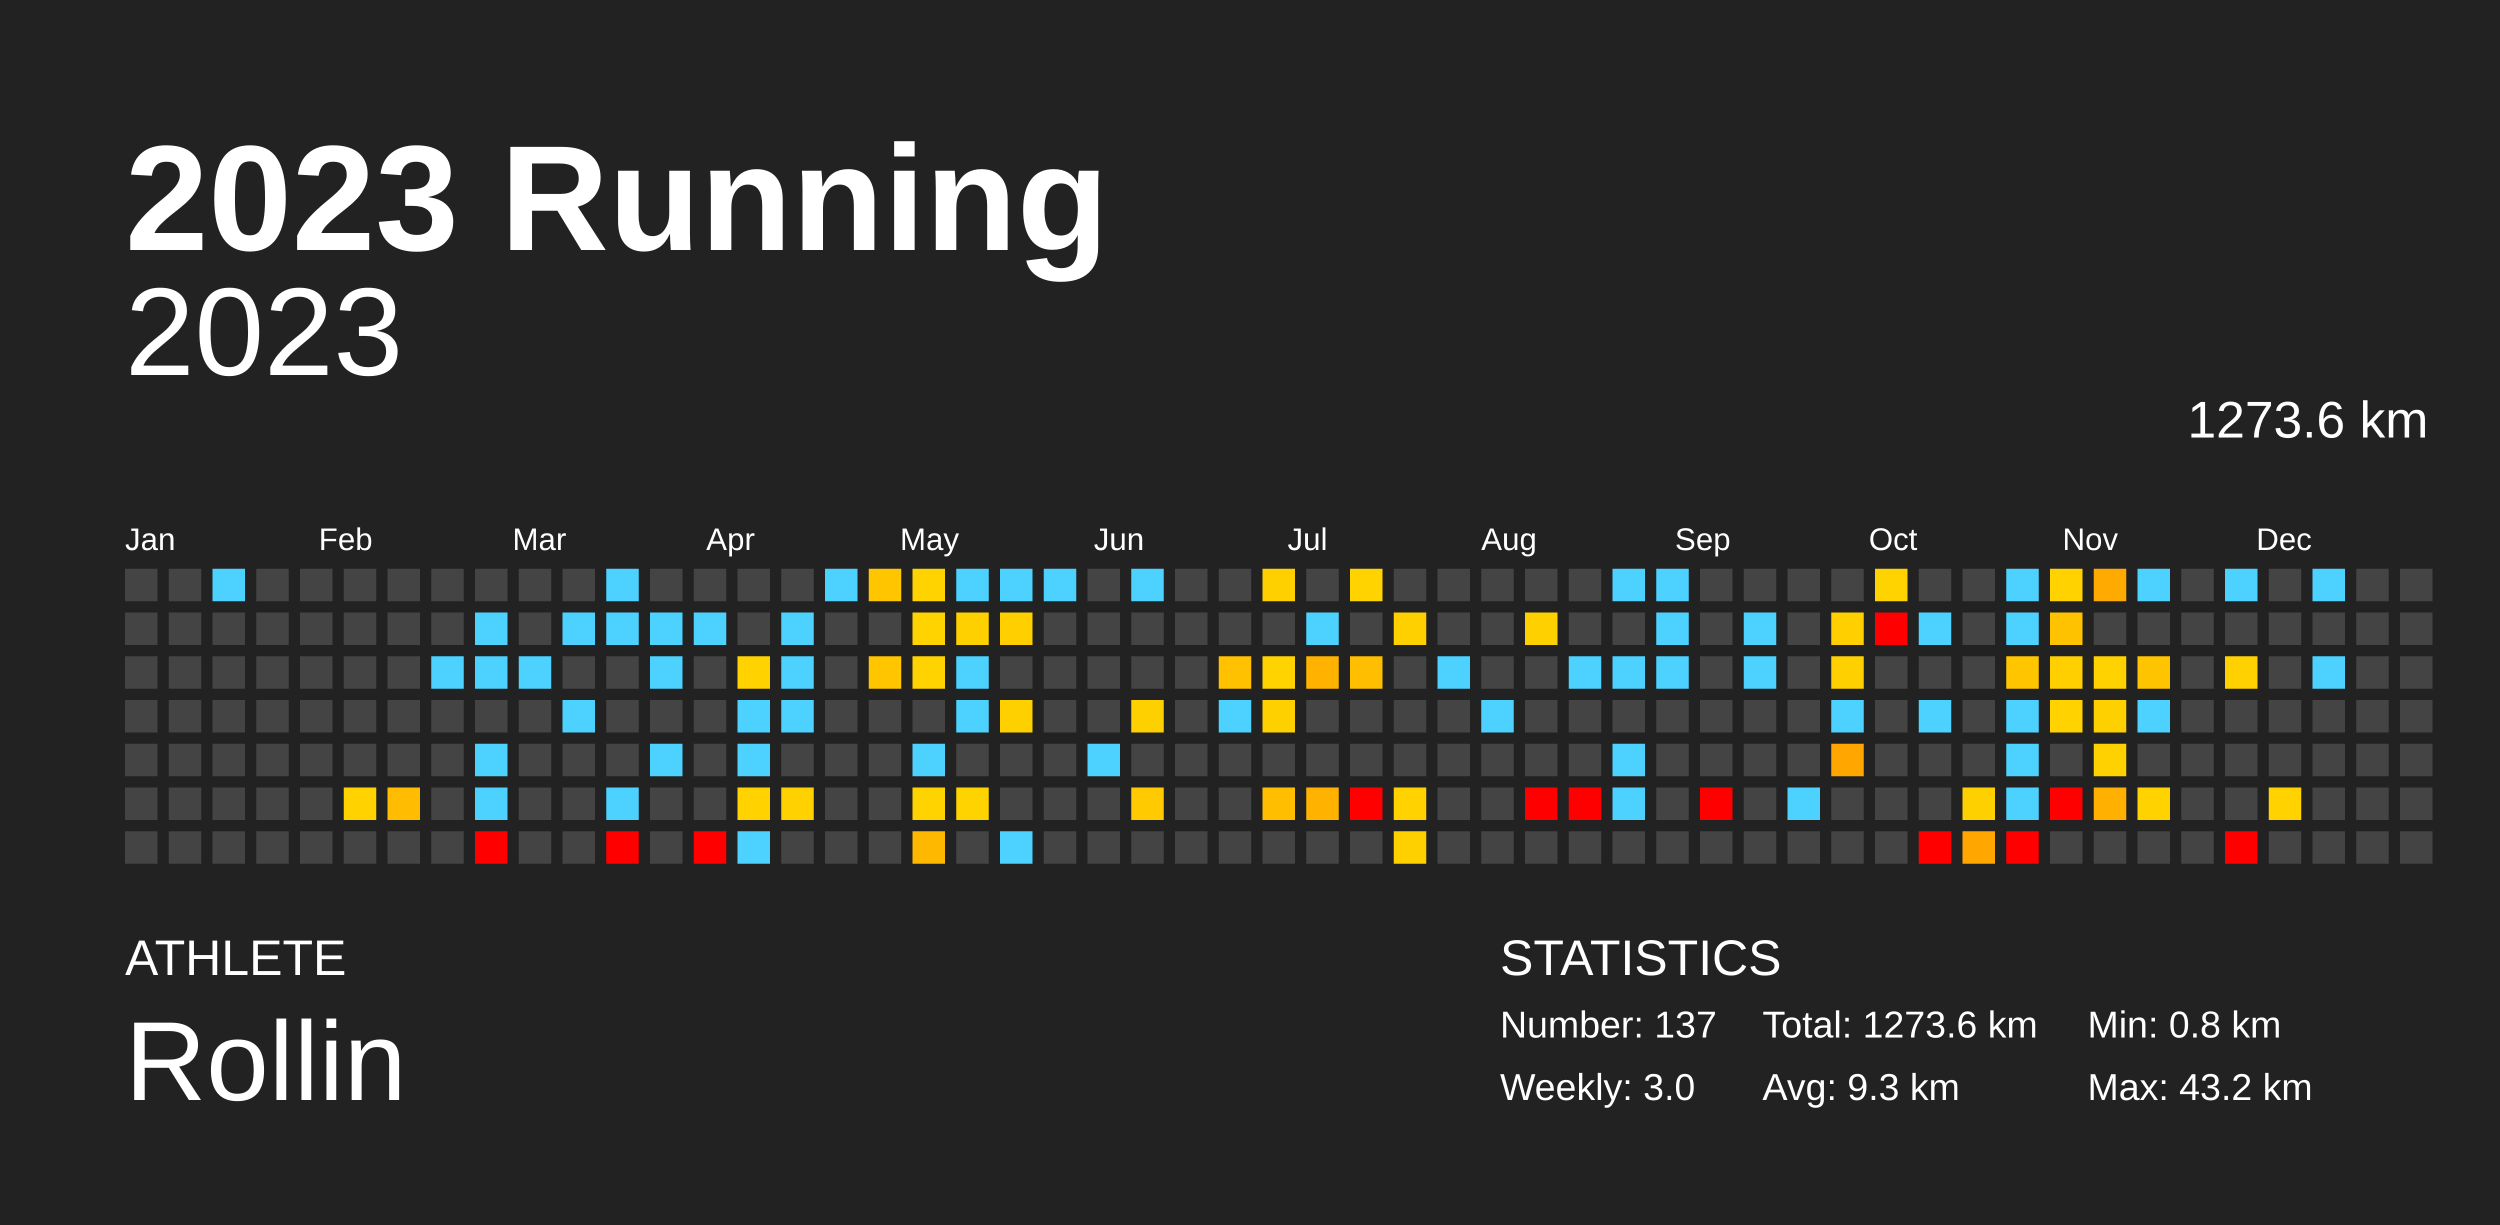
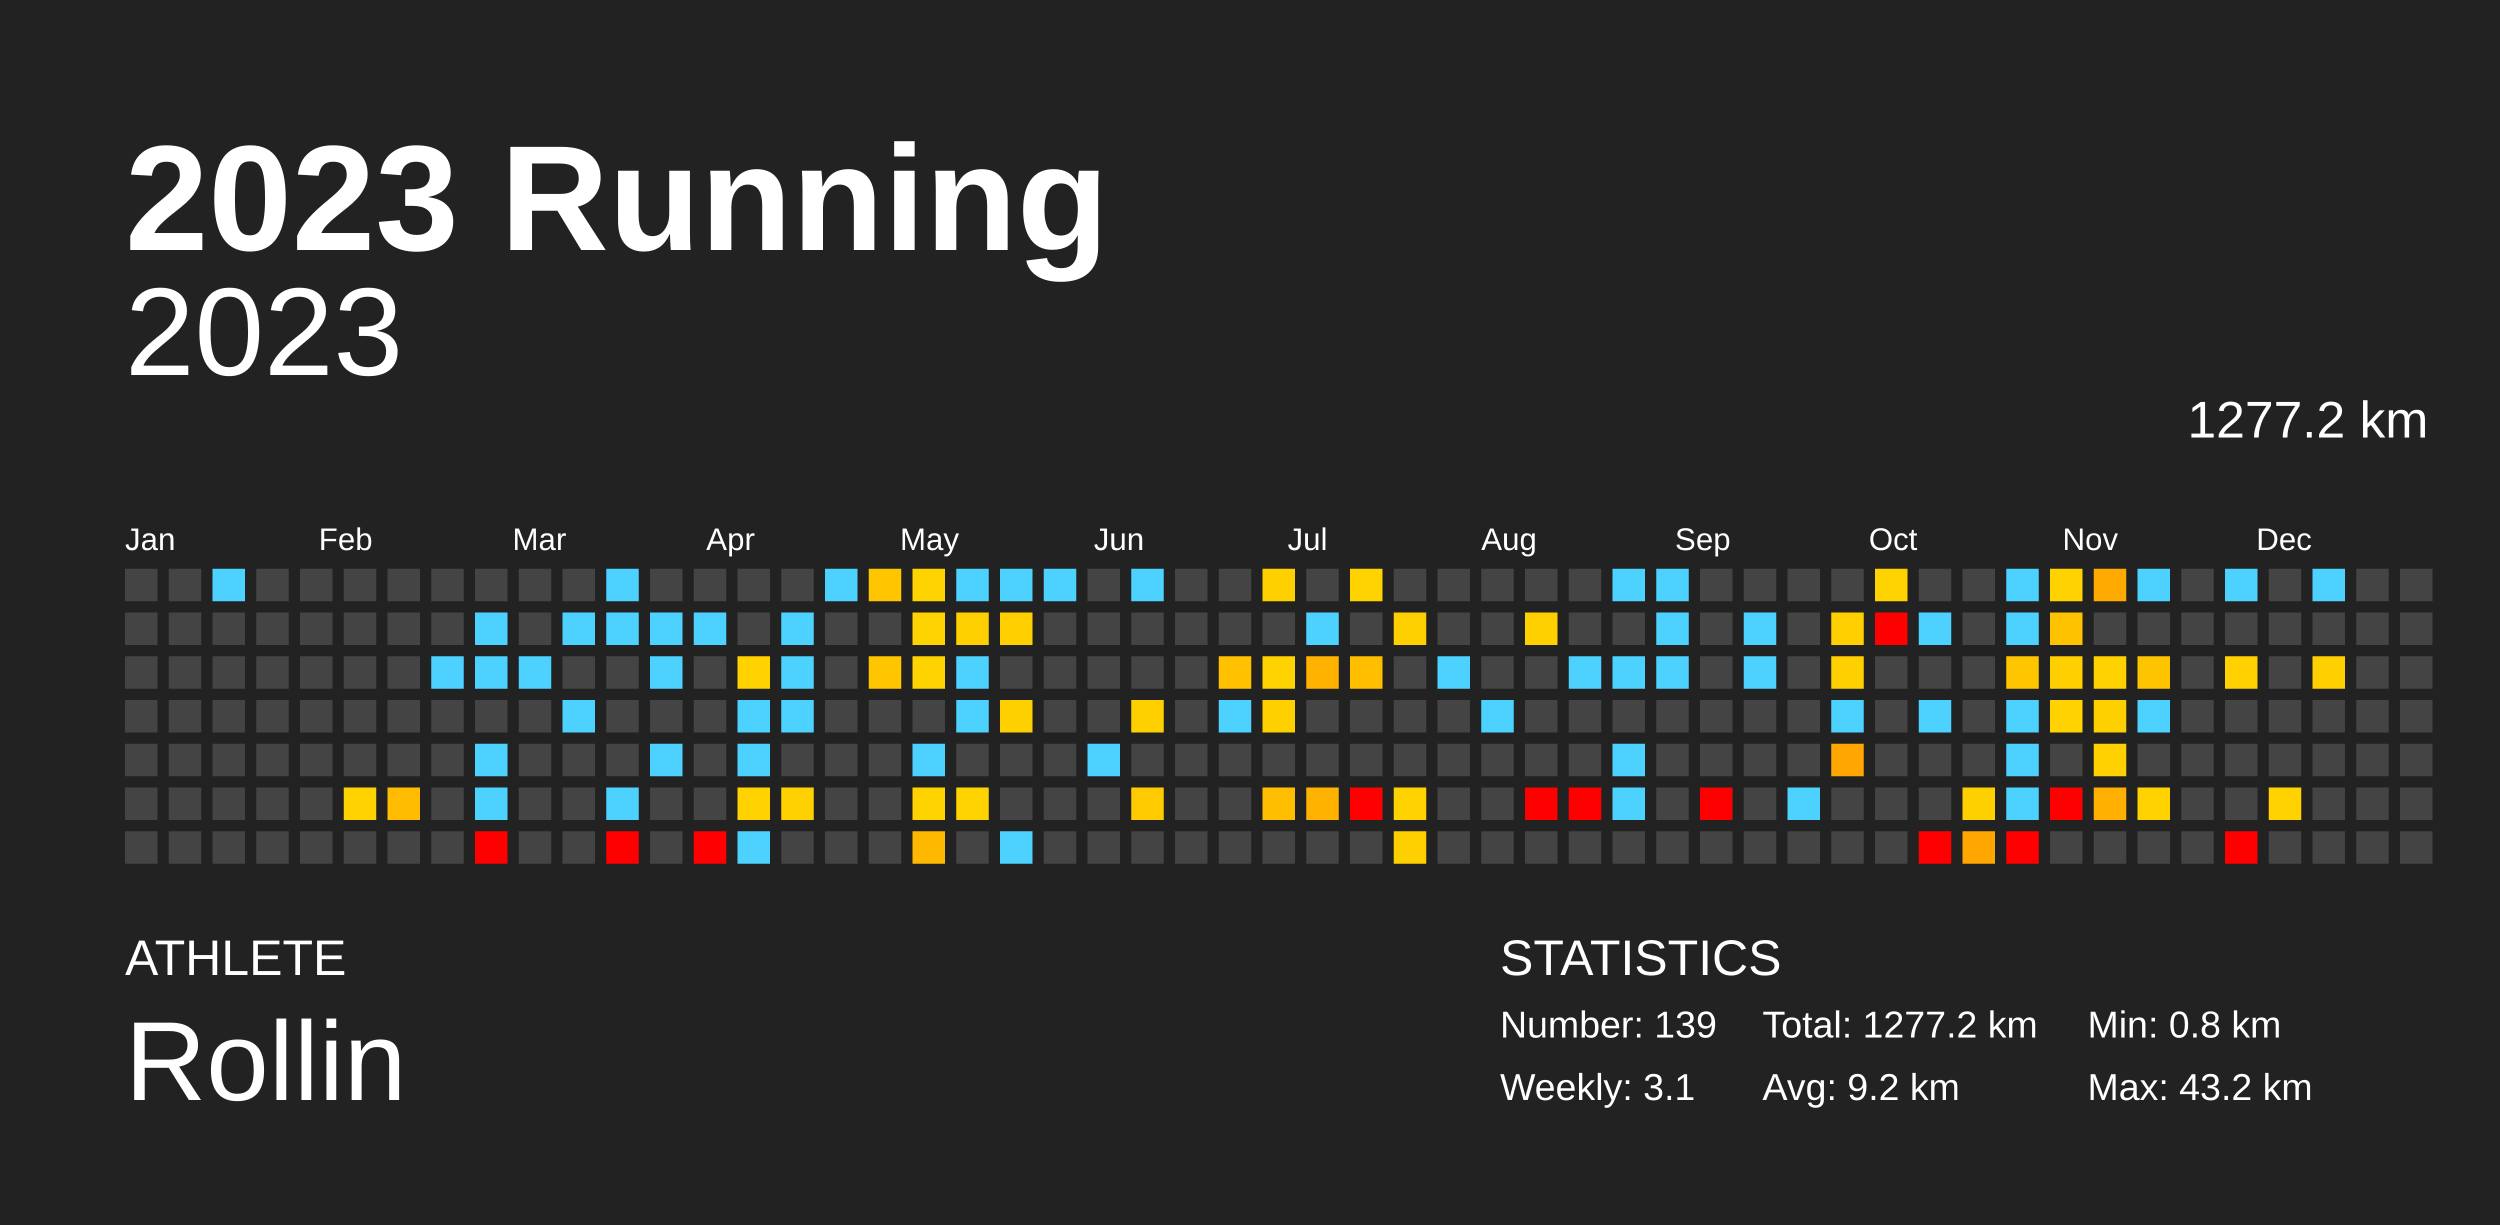
<svg xmlns="http://www.w3.org/2000/svg" baseProfile="full" height="98mm" version="1.1" viewBox="0,0,200,98" width="200mm">
  <defs />
  <rect fill="#222222" height="98" width="200" x="0" y="0" />
  <text fill="#FFFFFF" style="font-size:12px; font-family:Arial; font-weight:bold;" x="10" y="20">2023 Running</text>
  <text fill="#FFFFFF" style="font-size:4px; font-family:Arial" x="10" y="78">ATHLETE</text>
  <text fill="#FFFFFF" style="font-size:9px; font-family:Arial" x="10" y="88">Rollin</text>
  <text fill="#FFFFFF" style="font-size:4px; font-family:Arial" x="120" y="78">STATISTICS</text>
-   <text fill="#FFFFFF" style="font-size:3px; font-family:Arial" x="120" y="83">Number: 137</text>
-   <text fill="#FFFFFF" style="font-size:3px; font-family:Arial" x="120" y="88">Weekly: 3.0</text>
-   <text fill="#FFFFFF" style="font-size:3px; font-family:Arial" x="141" y="83">Total: 1273.6 km</text>
-   <text fill="#FFFFFF" style="font-size:3px; font-family:Arial" x="141" y="88">Avg: 9.3 km</text>
+   <text fill="#FFFFFF" style="font-size:3px; font-family:Arial" x="120" y="83">Number: 139</text>
+   <text fill="#FFFFFF" style="font-size:3px; font-family:Arial" x="120" y="88">Weekly: 3.1</text>
+   <text fill="#FFFFFF" style="font-size:3px; font-family:Arial" x="141" y="83">Total: 1277.2 km</text>
+   <text fill="#FFFFFF" style="font-size:3px; font-family:Arial" x="141" y="88">Avg: 9.2 km</text>
  <text fill="#FFFFFF" style="font-size:3px; font-family:Arial" x="167" y="83">Min: 0.8 km</text>
  <text fill="#FFFFFF" style="font-size:3px; font-family:Arial" x="167" y="88">Max: 43.2 km</text>
  <text alignment-baseline="hanging" fill="#FFFFFF" style="font-size:10.0px; font-family:Arial;" x="10" y="30">2023</text>
-   <text alignment-baseline="hanging" fill="#FFFFFF" style="font-size:4.125px; font-family:Arial;" x="175" y="35">1273.6 km</text>
+   <text alignment-baseline="hanging" fill="#FFFFFF" style="font-size:4.125px; font-family:Arial;" x="175" y="35">1277.2 km</text>
  <text fill="#FFFFFF" style="font-size:2.5px; font-family:Arial" x="10.0" y="44">Jan</text>
  <text fill="#FFFFFF" style="font-size:2.5px; font-family:Arial" x="25.5" y="44">Feb</text>
  <text fill="#FFFFFF" style="font-size:2.5px; font-family:Arial" x="41.0" y="44">Mar</text>
  <text fill="#FFFFFF" style="font-size:2.5px; font-family:Arial" x="56.5" y="44">Apr</text>
  <text fill="#FFFFFF" style="font-size:2.5px; font-family:Arial" x="72.0" y="44">May</text>
  <text fill="#FFFFFF" style="font-size:2.5px; font-family:Arial" x="87.5" y="44">Jun</text>
  <text fill="#FFFFFF" style="font-size:2.5px; font-family:Arial" x="103.0" y="44">Jul</text>
  <text fill="#FFFFFF" style="font-size:2.5px; font-family:Arial" x="118.5" y="44">Aug</text>
  <text fill="#FFFFFF" style="font-size:2.5px; font-family:Arial" x="134.0" y="44">Sep</text>
  <text fill="#FFFFFF" style="font-size:2.5px; font-family:Arial" x="149.5" y="44">Oct</text>
  <text fill="#FFFFFF" style="font-size:2.5px; font-family:Arial" x="165.0" y="44">Nov</text>
  <text fill="#FFFFFF" style="font-size:2.5px; font-family:Arial" x="180.5" y="44">Dec</text>
  <rect fill="#444444" height="2.6" width="2.6" x="10.0" y="45.5" />
  <rect fill="#444444" height="2.6" width="2.6" x="10.0" y="49.0" />
  <rect fill="#444444" height="2.6" width="2.6" x="10.0" y="52.5" />
  <rect fill="#444444" height="2.6" width="2.6" x="10.0" y="56.0" />
  <rect fill="#444444" height="2.6" width="2.6" x="10.0" y="59.5" />
  <rect fill="#444444" height="2.6" width="2.6" x="10.0" y="63.0" />
  <rect fill="#444444" height="2.6" width="2.6" x="10.0" y="66.5" />
  <rect fill="#444444" height="2.6" width="2.6" x="13.5" y="45.5" />
  <rect fill="#444444" height="2.6" width="2.6" x="13.5" y="49.0" />
  <rect fill="#444444" height="2.6" width="2.6" x="13.5" y="52.5" />
  <rect fill="#444444" height="2.6" width="2.6" x="13.5" y="56.0" />
  <rect fill="#444444" height="2.6" width="2.6" x="13.5" y="59.5" />
  <rect fill="#444444" height="2.6" width="2.6" x="13.5" y="63.0" />
  <rect fill="#444444" height="2.6" width="2.6" x="13.5" y="66.5" />
  <rect fill="#4dd2ff" height="2.6" width="2.6" x="17.0" y="45.5" />
  <rect fill="#444444" height="2.6" width="2.6" x="17.0" y="49.0" />
  <rect fill="#444444" height="2.6" width="2.6" x="17.0" y="52.5" />
  <rect fill="#444444" height="2.6" width="2.6" x="17.0" y="56.0" />
  <rect fill="#444444" height="2.6" width="2.6" x="17.0" y="59.5" />
  <rect fill="#444444" height="2.6" width="2.6" x="17.0" y="63.0" />
  <rect fill="#444444" height="2.6" width="2.6" x="17.0" y="66.5" />
  <rect fill="#444444" height="2.6" width="2.6" x="20.5" y="45.5" />
  <rect fill="#444444" height="2.6" width="2.6" x="20.5" y="49.0" />
  <rect fill="#444444" height="2.6" width="2.6" x="20.5" y="52.5" />
  <rect fill="#444444" height="2.6" width="2.6" x="20.5" y="56.0" />
  <rect fill="#444444" height="2.6" width="2.6" x="20.5" y="59.5" />
  <rect fill="#444444" height="2.6" width="2.6" x="20.5" y="63.0" />
  <rect fill="#444444" height="2.6" width="2.6" x="20.5" y="66.5" />
  <rect fill="#444444" height="2.6" width="2.6" x="24.0" y="45.5" />
  <rect fill="#444444" height="2.6" width="2.6" x="24.0" y="49.0" />
  <rect fill="#444444" height="2.6" width="2.6" x="24.0" y="52.5" />
  <rect fill="#444444" height="2.6" width="2.6" x="24.0" y="56.0" />
  <rect fill="#444444" height="2.6" width="2.6" x="24.0" y="59.5" />
  <rect fill="#444444" height="2.6" width="2.6" x="24.0" y="63.0" />
  <rect fill="#444444" height="2.6" width="2.6" x="24.0" y="66.5" />
  <rect fill="#444444" height="2.6" width="2.6" x="27.5" y="45.5" />
  <rect fill="#444444" height="2.6" width="2.6" x="27.5" y="49.0" />
  <rect fill="#444444" height="2.6" width="2.6" x="27.5" y="52.5" />
  <rect fill="#444444" height="2.6" width="2.6" x="27.5" y="56.0" />
  <rect fill="#444444" height="2.6" width="2.6" x="27.5" y="59.5" />
  <rect fill="#ffd200" height="2.6" width="2.6" x="27.5" y="63.0" />
  <rect fill="#444444" height="2.6" width="2.6" x="27.5" y="66.5" />
  <rect fill="#444444" height="2.6" width="2.6" x="31.0" y="45.5" />
  <rect fill="#444444" height="2.6" width="2.6" x="31.0" y="49.0" />
  <rect fill="#444444" height="2.6" width="2.6" x="31.0" y="52.5" />
  <rect fill="#444444" height="2.6" width="2.6" x="31.0" y="56.0" />
  <rect fill="#444444" height="2.6" width="2.6" x="31.0" y="59.5" />
  <rect fill="#ffbc00" height="2.6" width="2.6" x="31.0" y="63.0" />
  <rect fill="#444444" height="2.6" width="2.6" x="31.0" y="66.5" />
  <rect fill="#444444" height="2.6" width="2.6" x="34.5" y="45.5" />
  <rect fill="#444444" height="2.6" width="2.6" x="34.5" y="49.0" />
  <rect fill="#4dd2ff" height="2.6" width="2.6" x="34.5" y="52.5" />
  <rect fill="#444444" height="2.6" width="2.6" x="34.5" y="56.0" />
  <rect fill="#444444" height="2.6" width="2.6" x="34.5" y="59.5" />
  <rect fill="#444444" height="2.6" width="2.6" x="34.5" y="63.0" />
  <rect fill="#444444" height="2.6" width="2.6" x="34.5" y="66.5" />
  <rect fill="#444444" height="2.6" width="2.6" x="38.0" y="45.5" />
  <rect fill="#4dd2ff" height="2.6" width="2.6" x="38.0" y="49.0" />
  <rect fill="#4dd2ff" height="2.6" width="2.6" x="38.0" y="52.5" />
  <rect fill="#444444" height="2.6" width="2.6" x="38.0" y="56.0" />
  <rect fill="#4dd2ff" height="2.6" width="2.6" x="38.0" y="59.5" />
  <rect fill="#4dd2ff" height="2.6" width="2.6" x="38.0" y="63.0" />
  <rect fill="red" height="2.6" width="2.6" x="38.0" y="66.5" />
  <rect fill="#444444" height="2.6" width="2.6" x="41.5" y="45.5" />
  <rect fill="#444444" height="2.6" width="2.6" x="41.5" y="49.0" />
  <rect fill="#4dd2ff" height="2.6" width="2.6" x="41.5" y="52.5" />
  <rect fill="#444444" height="2.6" width="2.6" x="41.5" y="56.0" />
  <rect fill="#444444" height="2.6" width="2.6" x="41.5" y="59.5" />
  <rect fill="#444444" height="2.6" width="2.6" x="41.5" y="63.0" />
  <rect fill="#444444" height="2.6" width="2.6" x="41.5" y="66.5" />
  <rect fill="#444444" height="2.6" width="2.6" x="45.0" y="45.5" />
  <rect fill="#4dd2ff" height="2.6" width="2.6" x="45.0" y="49.0" />
  <rect fill="#444444" height="2.6" width="2.6" x="45.0" y="52.5" />
  <rect fill="#4dd2ff" height="2.6" width="2.6" x="45.0" y="56.0" />
  <rect fill="#444444" height="2.6" width="2.6" x="45.0" y="59.5" />
  <rect fill="#444444" height="2.6" width="2.6" x="45.0" y="63.0" />
  <rect fill="#444444" height="2.6" width="2.6" x="45.0" y="66.5" />
  <rect fill="#4dd2ff" height="2.6" width="2.6" x="48.5" y="45.5" />
  <rect fill="#4dd2ff" height="2.6" width="2.6" x="48.5" y="49.0" />
  <rect fill="#444444" height="2.6" width="2.6" x="48.5" y="52.5" />
  <rect fill="#444444" height="2.6" width="2.6" x="48.5" y="56.0" />
  <rect fill="#444444" height="2.6" width="2.6" x="48.5" y="59.5" />
  <rect fill="#4dd2ff" height="2.6" width="2.6" x="48.5" y="63.0" />
  <rect fill="red" height="2.6" width="2.6" x="48.5" y="66.5" />
  <rect fill="#444444" height="2.6" width="2.6" x="52.0" y="45.5" />
  <rect fill="#4dd2ff" height="2.6" width="2.6" x="52.0" y="49.0" />
  <rect fill="#4dd2ff" height="2.6" width="2.6" x="52.0" y="52.5" />
  <rect fill="#444444" height="2.6" width="2.6" x="52.0" y="56.0" />
  <rect fill="#4dd2ff" height="2.6" width="2.6" x="52.0" y="59.5" />
  <rect fill="#444444" height="2.6" width="2.6" x="52.0" y="63.0" />
  <rect fill="#444444" height="2.6" width="2.6" x="52.0" y="66.5" />
  <rect fill="#444444" height="2.6" width="2.6" x="55.5" y="45.5" />
  <rect fill="#4dd2ff" height="2.6" width="2.6" x="55.5" y="49.0" />
  <rect fill="#444444" height="2.6" width="2.6" x="55.5" y="52.5" />
  <rect fill="#444444" height="2.6" width="2.6" x="55.5" y="56.0" />
  <rect fill="#444444" height="2.6" width="2.6" x="55.5" y="59.5" />
  <rect fill="#444444" height="2.6" width="2.6" x="55.5" y="63.0" />
  <rect fill="red" height="2.6" width="2.6" x="55.5" y="66.5" />
  <rect fill="#444444" height="2.6" width="2.6" x="59.0" y="45.5" />
  <rect fill="#444444" height="2.6" width="2.6" x="59.0" y="49.0" />
  <rect fill="#ffd200" height="2.6" width="2.6" x="59.0" y="52.5" />
  <rect fill="#4dd2ff" height="2.6" width="2.6" x="59.0" y="56.0" />
  <rect fill="#4dd2ff" height="2.6" width="2.6" x="59.0" y="59.5" />
  <rect fill="#ffd200" height="2.6" width="2.6" x="59.0" y="63.0" />
  <rect fill="#4dd2ff" height="2.6" width="2.6" x="59.0" y="66.5" />
  <rect fill="#444444" height="2.6" width="2.6" x="62.5" y="45.5" />
  <rect fill="#4dd2ff" height="2.6" width="2.6" x="62.5" y="49.0" />
  <rect fill="#4dd2ff" height="2.6" width="2.6" x="62.5" y="52.5" />
  <rect fill="#4dd2ff" height="2.6" width="2.6" x="62.5" y="56.0" />
  <rect fill="#444444" height="2.6" width="2.6" x="62.5" y="59.5" />
  <rect fill="#ffd100" height="2.6" width="2.6" x="62.5" y="63.0" />
  <rect fill="#444444" height="2.6" width="2.6" x="62.5" y="66.5" />
  <rect fill="#4dd2ff" height="2.6" width="2.6" x="66.0" y="45.5" />
  <rect fill="#444444" height="2.6" width="2.6" x="66.0" y="49.0" />
  <rect fill="#444444" height="2.6" width="2.6" x="66.0" y="52.5" />
  <rect fill="#444444" height="2.6" width="2.6" x="66.0" y="56.0" />
  <rect fill="#444444" height="2.6" width="2.6" x="66.0" y="59.5" />
  <rect fill="#444444" height="2.6" width="2.6" x="66.0" y="63.0" />
  <rect fill="#444444" height="2.6" width="2.6" x="66.0" y="66.5" />
  <rect fill="#ffc600" height="2.6" width="2.6" x="69.5" y="45.5" />
  <rect fill="#444444" height="2.6" width="2.6" x="69.5" y="49.0" />
  <rect fill="#ffc600" height="2.6" width="2.6" x="69.5" y="52.5" />
  <rect fill="#444444" height="2.6" width="2.6" x="69.5" y="56.0" />
  <rect fill="#444444" height="2.6" width="2.6" x="69.5" y="59.5" />
  <rect fill="#444444" height="2.6" width="2.6" x="69.5" y="63.0" />
  <rect fill="#444444" height="2.6" width="2.6" x="69.5" y="66.5" />
  <rect fill="#ffd300" height="2.6" width="2.6" x="73.0" y="45.5" />
  <rect fill="#ffd300" height="2.6" width="2.6" x="73.0" y="49.0" />
  <rect fill="#ffd300" height="2.6" width="2.6" x="73.0" y="52.5" />
  <rect fill="#444444" height="2.6" width="2.6" x="73.0" y="56.0" />
  <rect fill="#4dd2ff" height="2.6" width="2.6" x="73.0" y="59.5" />
  <rect fill="#ffd300" height="2.6" width="2.6" x="73.0" y="63.0" />
  <rect fill="#ffb800" height="2.6" width="2.6" x="73.0" y="66.5" />
  <rect fill="#4dd2ff" height="2.6" width="2.6" x="76.5" y="45.5" />
  <rect fill="#ffd000" height="2.6" width="2.6" x="76.5" y="49.0" />
  <rect fill="#4dd2ff" height="2.6" width="2.6" x="76.5" y="52.5" />
  <rect fill="#4dd2ff" height="2.6" width="2.6" x="76.5" y="56.0" />
  <rect fill="#444444" height="2.6" width="2.6" x="76.5" y="59.5" />
  <rect fill="#ffd300" height="2.6" width="2.6" x="76.5" y="63.0" />
  <rect fill="#444444" height="2.6" width="2.6" x="76.5" y="66.5" />
  <rect fill="#4dd2ff" height="2.6" width="2.6" x="80.0" y="45.5" />
  <rect fill="#ffcf00" height="2.6" width="2.6" x="80.0" y="49.0" />
  <rect fill="#444444" height="2.6" width="2.6" x="80.0" y="52.5" />
  <rect fill="#ffd000" height="2.6" width="2.6" x="80.0" y="56.0" />
  <rect fill="#444444" height="2.6" width="2.6" x="80.0" y="59.5" />
  <rect fill="#444444" height="2.6" width="2.6" x="80.0" y="63.0" />
  <rect fill="#4dd2ff" height="2.6" width="2.6" x="80.0" y="66.5" />
  <rect fill="#4dd2ff" height="2.6" width="2.6" x="83.5" y="45.5" />
  <rect fill="#444444" height="2.6" width="2.6" x="83.5" y="49.0" />
  <rect fill="#444444" height="2.6" width="2.6" x="83.5" y="52.5" />
  <rect fill="#444444" height="2.6" width="2.6" x="83.5" y="56.0" />
  <rect fill="#444444" height="2.6" width="2.6" x="83.5" y="59.5" />
  <rect fill="#444444" height="2.6" width="2.6" x="83.5" y="63.0" />
  <rect fill="#444444" height="2.6" width="2.6" x="83.5" y="66.5" />
  <rect fill="#444444" height="2.6" width="2.6" x="87.0" y="45.5" />
  <rect fill="#444444" height="2.6" width="2.6" x="87.0" y="49.0" />
  <rect fill="#444444" height="2.6" width="2.6" x="87.0" y="52.5" />
  <rect fill="#444444" height="2.6" width="2.6" x="87.0" y="56.0" />
  <rect fill="#4dd2ff" height="2.6" width="2.6" x="87.0" y="59.5" />
  <rect fill="#444444" height="2.6" width="2.6" x="87.0" y="63.0" />
  <rect fill="#444444" height="2.6" width="2.6" x="87.0" y="66.5" />
  <rect fill="#4dd2ff" height="2.6" width="2.6" x="90.5" y="45.5" />
  <rect fill="#444444" height="2.6" width="2.6" x="90.5" y="49.0" />
  <rect fill="#444444" height="2.6" width="2.6" x="90.5" y="52.5" />
  <rect fill="#ffd000" height="2.6" width="2.6" x="90.5" y="56.0" />
  <rect fill="#444444" height="2.6" width="2.6" x="90.5" y="59.5" />
  <rect fill="#ffca00" height="2.6" width="2.6" x="90.5" y="63.0" />
  <rect fill="#444444" height="2.6" width="2.6" x="90.5" y="66.5" />
  <rect fill="#444444" height="2.6" width="2.6" x="94.0" y="45.5" />
  <rect fill="#444444" height="2.6" width="2.6" x="94.0" y="49.0" />
  <rect fill="#444444" height="2.6" width="2.6" x="94.0" y="52.5" />
  <rect fill="#444444" height="2.6" width="2.6" x="94.0" y="56.0" />
  <rect fill="#444444" height="2.6" width="2.6" x="94.0" y="59.5" />
  <rect fill="#444444" height="2.6" width="2.6" x="94.0" y="63.0" />
  <rect fill="#444444" height="2.6" width="2.6" x="94.0" y="66.5" />
  <rect fill="#444444" height="2.6" width="2.6" x="97.5" y="45.5" />
  <rect fill="#444444" height="2.6" width="2.6" x="97.5" y="49.0" />
  <rect fill="#ffc100" height="2.6" width="2.6" x="97.5" y="52.5" />
  <rect fill="#4dd2ff" height="2.6" width="2.6" x="97.5" y="56.0" />
  <rect fill="#444444" height="2.6" width="2.6" x="97.5" y="59.5" />
  <rect fill="#444444" height="2.6" width="2.6" x="97.5" y="63.0" />
  <rect fill="#444444" height="2.6" width="2.6" x="97.5" y="66.5" />
  <rect fill="#ffd000" height="2.6" width="2.6" x="101.0" y="45.5" />
  <rect fill="#444444" height="2.6" width="2.6" x="101.0" y="49.0" />
  <rect fill="#ffd300" height="2.6" width="2.6" x="101.0" y="52.5" />
  <rect fill="#ffd000" height="2.6" width="2.6" x="101.0" y="56.0" />
  <rect fill="#444444" height="2.6" width="2.6" x="101.0" y="59.5" />
  <rect fill="#ffbf00" height="2.6" width="2.6" x="101.0" y="63.0" />
  <rect fill="#444444" height="2.6" width="2.6" x="101.0" y="66.5" />
  <rect fill="#444444" height="2.6" width="2.6" x="104.5" y="45.5" />
  <rect fill="#4dd2ff" height="2.6" width="2.6" x="104.5" y="49.0" />
  <rect fill="#ffb300" height="2.6" width="2.6" x="104.5" y="52.5" />
  <rect fill="#444444" height="2.6" width="2.6" x="104.5" y="56.0" />
  <rect fill="#444444" height="2.6" width="2.6" x="104.5" y="59.5" />
  <rect fill="#ffb300" height="2.6" width="2.6" x="104.5" y="63.0" />
  <rect fill="#444444" height="2.6" width="2.6" x="104.5" y="66.5" />
  <rect fill="#ffd300" height="2.6" width="2.6" x="108.0" y="45.5" />
  <rect fill="#444444" height="2.6" width="2.6" x="108.0" y="49.0" />
  <rect fill="#ffbe00" height="2.6" width="2.6" x="108.0" y="52.5" />
  <rect fill="#444444" height="2.6" width="2.6" x="108.0" y="56.0" />
  <rect fill="#444444" height="2.6" width="2.6" x="108.0" y="59.5" />
  <rect fill="red" height="2.6" width="2.6" x="108.0" y="63.0" />
  <rect fill="#444444" height="2.6" width="2.6" x="108.0" y="66.5" />
  <rect fill="#444444" height="2.6" width="2.6" x="111.5" y="45.5" />
  <rect fill="#ffd000" height="2.6" width="2.6" x="111.5" y="49.0" />
  <rect fill="#444444" height="2.6" width="2.6" x="111.5" y="52.5" />
  <rect fill="#444444" height="2.6" width="2.6" x="111.5" y="56.0" />
  <rect fill="#444444" height="2.6" width="2.6" x="111.5" y="59.5" />
  <rect fill="#ffd200" height="2.6" width="2.6" x="111.5" y="63.0" />
  <rect fill="#ffd000" height="2.6" width="2.6" x="111.5" y="66.5" />
  <rect fill="#444444" height="2.6" width="2.6" x="115.0" y="45.5" />
  <rect fill="#444444" height="2.6" width="2.6" x="115.0" y="49.0" />
  <rect fill="#4dd2ff" height="2.6" width="2.6" x="115.0" y="52.5" />
  <rect fill="#444444" height="2.6" width="2.6" x="115.0" y="56.0" />
  <rect fill="#444444" height="2.6" width="2.6" x="115.0" y="59.5" />
  <rect fill="#444444" height="2.6" width="2.6" x="115.0" y="63.0" />
  <rect fill="#444444" height="2.6" width="2.6" x="115.0" y="66.5" />
  <rect fill="#444444" height="2.6" width="2.6" x="118.5" y="45.5" />
  <rect fill="#444444" height="2.6" width="2.6" x="118.5" y="49.0" />
  <rect fill="#444444" height="2.6" width="2.6" x="118.5" y="52.5" />
  <rect fill="#4dd2ff" height="2.6" width="2.6" x="118.5" y="56.0" />
  <rect fill="#444444" height="2.6" width="2.6" x="118.5" y="59.5" />
  <rect fill="#444444" height="2.6" width="2.6" x="118.5" y="63.0" />
  <rect fill="#444444" height="2.6" width="2.6" x="118.5" y="66.5" />
  <rect fill="#444444" height="2.6" width="2.6" x="122.0" y="45.5" />
  <rect fill="#ffd000" height="2.6" width="2.6" x="122.0" y="49.0" />
  <rect fill="#444444" height="2.6" width="2.6" x="122.0" y="52.5" />
  <rect fill="#444444" height="2.6" width="2.6" x="122.0" y="56.0" />
  <rect fill="#444444" height="2.6" width="2.6" x="122.0" y="59.5" />
  <rect fill="red" height="2.6" width="2.6" x="122.0" y="63.0" />
  <rect fill="#444444" height="2.6" width="2.6" x="122.0" y="66.5" />
  <rect fill="#444444" height="2.6" width="2.6" x="125.5" y="45.5" />
  <rect fill="#444444" height="2.6" width="2.6" x="125.5" y="49.0" />
  <rect fill="#4dd2ff" height="2.6" width="2.6" x="125.5" y="52.5" />
  <rect fill="#444444" height="2.6" width="2.6" x="125.5" y="56.0" />
  <rect fill="#444444" height="2.6" width="2.6" x="125.5" y="59.5" />
  <rect fill="red" height="2.6" width="2.6" x="125.5" y="63.0" />
  <rect fill="#444444" height="2.6" width="2.6" x="125.5" y="66.5" />
  <rect fill="#4dd2ff" height="2.6" width="2.6" x="129.0" y="45.5" />
  <rect fill="#444444" height="2.6" width="2.6" x="129.0" y="49.0" />
  <rect fill="#4dd2ff" height="2.6" width="2.6" x="129.0" y="52.5" />
  <rect fill="#444444" height="2.6" width="2.6" x="129.0" y="56.0" />
  <rect fill="#4dd2ff" height="2.6" width="2.6" x="129.0" y="59.5" />
  <rect fill="#4dd2ff" height="2.6" width="2.6" x="129.0" y="63.0" />
  <rect fill="#444444" height="2.6" width="2.6" x="129.0" y="66.5" />
  <rect fill="#4dd2ff" height="2.6" width="2.6" x="132.5" y="45.5" />
  <rect fill="#4dd2ff" height="2.6" width="2.6" x="132.5" y="49.0" />
  <rect fill="#4dd2ff" height="2.6" width="2.6" x="132.5" y="52.5" />
  <rect fill="#444444" height="2.6" width="2.6" x="132.5" y="56.0" />
  <rect fill="#444444" height="2.6" width="2.6" x="132.5" y="59.5" />
  <rect fill="#444444" height="2.6" width="2.6" x="132.5" y="63.0" />
  <rect fill="#444444" height="2.6" width="2.6" x="132.5" y="66.5" />
  <rect fill="#444444" height="2.6" width="2.6" x="136.0" y="45.5" />
  <rect fill="#444444" height="2.6" width="2.6" x="136.0" y="49.0" />
  <rect fill="#444444" height="2.6" width="2.6" x="136.0" y="52.5" />
  <rect fill="#444444" height="2.6" width="2.6" x="136.0" y="56.0" />
  <rect fill="#444444" height="2.6" width="2.6" x="136.0" y="59.5" />
  <rect fill="red" height="2.6" width="2.6" x="136.0" y="63.0" />
  <rect fill="#444444" height="2.6" width="2.6" x="136.0" y="66.5" />
  <rect fill="#444444" height="2.6" width="2.6" x="139.5" y="45.5" />
  <rect fill="#4dd2ff" height="2.6" width="2.6" x="139.5" y="49.0" />
  <rect fill="#4dd2ff" height="2.6" width="2.6" x="139.5" y="52.5" />
  <rect fill="#444444" height="2.6" width="2.6" x="139.5" y="56.0" />
  <rect fill="#444444" height="2.6" width="2.6" x="139.5" y="59.5" />
  <rect fill="#444444" height="2.6" width="2.6" x="139.5" y="63.0" />
  <rect fill="#444444" height="2.6" width="2.6" x="139.5" y="66.5" />
  <rect fill="#444444" height="2.6" width="2.6" x="143.0" y="45.5" />
  <rect fill="#444444" height="2.6" width="2.6" x="143.0" y="49.0" />
  <rect fill="#444444" height="2.6" width="2.6" x="143.0" y="52.5" />
  <rect fill="#444444" height="2.6" width="2.6" x="143.0" y="56.0" />
  <rect fill="#444444" height="2.6" width="2.6" x="143.0" y="59.5" />
  <rect fill="#4dd2ff" height="2.6" width="2.6" x="143.0" y="63.0" />
  <rect fill="#444444" height="2.6" width="2.6" x="143.0" y="66.5" />
  <rect fill="#444444" height="2.6" width="2.6" x="146.5" y="45.5" />
  <rect fill="#ffcf00" height="2.6" width="2.6" x="146.5" y="49.0" />
  <rect fill="#ffd000" height="2.6" width="2.6" x="146.5" y="52.5" />
  <rect fill="#4dd2ff" height="2.6" width="2.6" x="146.5" y="56.0" />
  <rect fill="#ffa600" height="2.6" width="2.6" x="146.5" y="59.5" />
  <rect fill="#444444" height="2.6" width="2.6" x="146.5" y="63.0" />
  <rect fill="#444444" height="2.6" width="2.6" x="146.5" y="66.5" />
  <rect fill="#ffd300" height="2.6" width="2.6" x="150.0" y="45.5" />
  <rect fill="red" height="2.6" width="2.6" x="150.0" y="49.0" />
  <rect fill="#444444" height="2.6" width="2.6" x="150.0" y="52.5" />
  <rect fill="#444444" height="2.6" width="2.6" x="150.0" y="56.0" />
  <rect fill="#444444" height="2.6" width="2.6" x="150.0" y="59.5" />
  <rect fill="#444444" height="2.6" width="2.6" x="150.0" y="63.0" />
  <rect fill="#444444" height="2.6" width="2.6" x="150.0" y="66.5" />
  <rect fill="#444444" height="2.6" width="2.6" x="153.5" y="45.5" />
  <rect fill="#4dd2ff" height="2.6" width="2.6" x="153.5" y="49.0" />
  <rect fill="#444444" height="2.6" width="2.6" x="153.5" y="52.5" />
  <rect fill="#4dd2ff" height="2.6" width="2.6" x="153.5" y="56.0" />
  <rect fill="#444444" height="2.6" width="2.6" x="153.5" y="59.5" />
  <rect fill="#444444" height="2.6" width="2.6" x="153.5" y="63.0" />
  <rect fill="red" height="2.6" width="2.6" x="153.5" y="66.5" />
  <rect fill="#444444" height="2.6" width="2.6" x="157.0" y="45.5" />
  <rect fill="#444444" height="2.6" width="2.6" x="157.0" y="49.0" />
  <rect fill="#444444" height="2.6" width="2.6" x="157.0" y="52.5" />
  <rect fill="#444444" height="2.6" width="2.6" x="157.0" y="56.0" />
  <rect fill="#444444" height="2.6" width="2.6" x="157.0" y="59.5" />
  <rect fill="#ffd000" height="2.6" width="2.6" x="157.0" y="63.0" />
  <rect fill="#ffa700" height="2.6" width="2.6" x="157.0" y="66.5" />
  <rect fill="#4dd2ff" height="2.6" width="2.6" x="160.5" y="45.5" />
  <rect fill="#4dd2ff" height="2.6" width="2.6" x="160.5" y="49.0" />
  <rect fill="#ffc600" height="2.6" width="2.6" x="160.5" y="52.5" />
  <rect fill="#4dd2ff" height="2.6" width="2.6" x="160.5" y="56.0" />
  <rect fill="#4dd2ff" height="2.6" width="2.6" x="160.5" y="59.5" />
  <rect fill="#4dd2ff" height="2.6" width="2.6" x="160.5" y="63.0" />
  <rect fill="red" height="2.6" width="2.6" x="160.5" y="66.5" />
  <rect fill="#ffd200" height="2.6" width="2.6" x="164.0" y="45.5" />
  <rect fill="#ffc200" height="2.6" width="2.6" x="164.0" y="49.0" />
  <rect fill="#ffcf00" height="2.6" width="2.6" x="164.0" y="52.5" />
  <rect fill="#ffd200" height="2.6" width="2.6" x="164.0" y="56.0" />
  <rect fill="#444444" height="2.6" width="2.6" x="164.0" y="59.5" />
  <rect fill="red" height="2.6" width="2.6" x="164.0" y="63.0" />
  <rect fill="#444444" height="2.6" width="2.6" x="164.0" y="66.5" />
  <rect fill="#ffaa00" height="2.6" width="2.6" x="167.5" y="45.5" />
  <rect fill="#444444" height="2.6" width="2.6" x="167.5" y="49.0" />
  <rect fill="#ffd200" height="2.6" width="2.6" x="167.5" y="52.5" />
  <rect fill="#ffd000" height="2.6" width="2.6" x="167.5" y="56.0" />
  <rect fill="#ffd100" height="2.6" width="2.6" x="167.5" y="59.5" />
  <rect fill="#ffb000" height="2.6" width="2.6" x="167.5" y="63.0" />
  <rect fill="#444444" height="2.6" width="2.6" x="167.5" y="66.5" />
  <rect fill="#4dd2ff" height="2.6" width="2.6" x="171.0" y="45.5" />
  <rect fill="#444444" height="2.6" width="2.6" x="171.0" y="49.0" />
  <rect fill="#ffc400" height="2.6" width="2.6" x="171.0" y="52.5" />
  <rect fill="#4dd2ff" height="2.6" width="2.6" x="171.0" y="56.0" />
  <rect fill="#444444" height="2.6" width="2.6" x="171.0" y="59.5" />
  <rect fill="#ffd200" height="2.6" width="2.6" x="171.0" y="63.0" />
  <rect fill="#444444" height="2.6" width="2.6" x="171.0" y="66.5" />
  <rect fill="#444444" height="2.6" width="2.6" x="174.5" y="45.5" />
  <rect fill="#444444" height="2.6" width="2.6" x="174.5" y="49.0" />
  <rect fill="#444444" height="2.6" width="2.6" x="174.5" y="52.5" />
  <rect fill="#444444" height="2.6" width="2.6" x="174.5" y="56.0" />
  <rect fill="#444444" height="2.6" width="2.6" x="174.5" y="59.5" />
  <rect fill="#444444" height="2.6" width="2.6" x="174.5" y="63.0" />
  <rect fill="#444444" height="2.6" width="2.6" x="174.5" y="66.5" />
  <rect fill="#4dd2ff" height="2.6" width="2.6" x="178.0" y="45.5" />
  <rect fill="#444444" height="2.6" width="2.6" x="178.0" y="49.0" />
  <rect fill="#ffd100" height="2.6" width="2.6" x="178.0" y="52.5" />
  <rect fill="#444444" height="2.6" width="2.6" x="178.0" y="56.0" />
  <rect fill="#444444" height="2.6" width="2.6" x="178.0" y="59.5" />
  <rect fill="#444444" height="2.6" width="2.6" x="178.0" y="63.0" />
  <rect fill="red" height="2.6" width="2.6" x="178.0" y="66.5" />
  <rect fill="#444444" height="2.6" width="2.6" x="181.5" y="45.5" />
  <rect fill="#444444" height="2.6" width="2.6" x="181.5" y="49.0" />
  <rect fill="#444444" height="2.6" width="2.6" x="181.5" y="52.5" />
  <rect fill="#444444" height="2.6" width="2.6" x="181.5" y="56.0" />
  <rect fill="#444444" height="2.6" width="2.6" x="181.5" y="59.5" />
  <rect fill="#ffd200" height="2.6" width="2.6" x="181.5" y="63.0" />
  <rect fill="#444444" height="2.6" width="2.6" x="181.5" y="66.5" />
  <rect fill="#4dd2ff" height="2.6" width="2.6" x="185.0" y="45.5" />
  <rect fill="#444444" height="2.6" width="2.6" x="185.0" y="49.0" />
-   <rect fill="#4dd2ff" height="2.6" width="2.6" x="185.0" y="52.5" />
+   <rect fill="#ffcf00" height="2.6" width="2.6" x="185.0" y="52.5" />
  <rect fill="#444444" height="2.6" width="2.6" x="185.0" y="56.0" />
  <rect fill="#444444" height="2.6" width="2.6" x="185.0" y="59.5" />
  <rect fill="#444444" height="2.6" width="2.6" x="185.0" y="63.0" />
  <rect fill="#444444" height="2.6" width="2.6" x="185.0" y="66.5" />
  <rect fill="#444444" height="2.6" width="2.6" x="188.5" y="45.5" />
  <rect fill="#444444" height="2.6" width="2.6" x="188.5" y="49.0" />
  <rect fill="#444444" height="2.6" width="2.6" x="188.5" y="52.5" />
  <rect fill="#444444" height="2.6" width="2.6" x="188.5" y="56.0" />
  <rect fill="#444444" height="2.6" width="2.6" x="188.5" y="59.5" />
  <rect fill="#444444" height="2.6" width="2.6" x="188.5" y="63.0" />
  <rect fill="#444444" height="2.6" width="2.6" x="188.5" y="66.5" />
  <rect fill="#444444" height="2.6" width="2.6" x="192.0" y="45.5" />
  <rect fill="#444444" height="2.6" width="2.6" x="192.0" y="49.0" />
  <rect fill="#444444" height="2.6" width="2.6" x="192.0" y="52.5" />
  <rect fill="#444444" height="2.6" width="2.6" x="192.0" y="56.0" />
  <rect fill="#444444" height="2.6" width="2.6" x="192.0" y="59.5" />
  <rect fill="#444444" height="2.6" width="2.6" x="192.0" y="63.0" />
  <rect fill="#444444" height="2.6" width="2.6" x="192.0" y="66.5" />
</svg>
